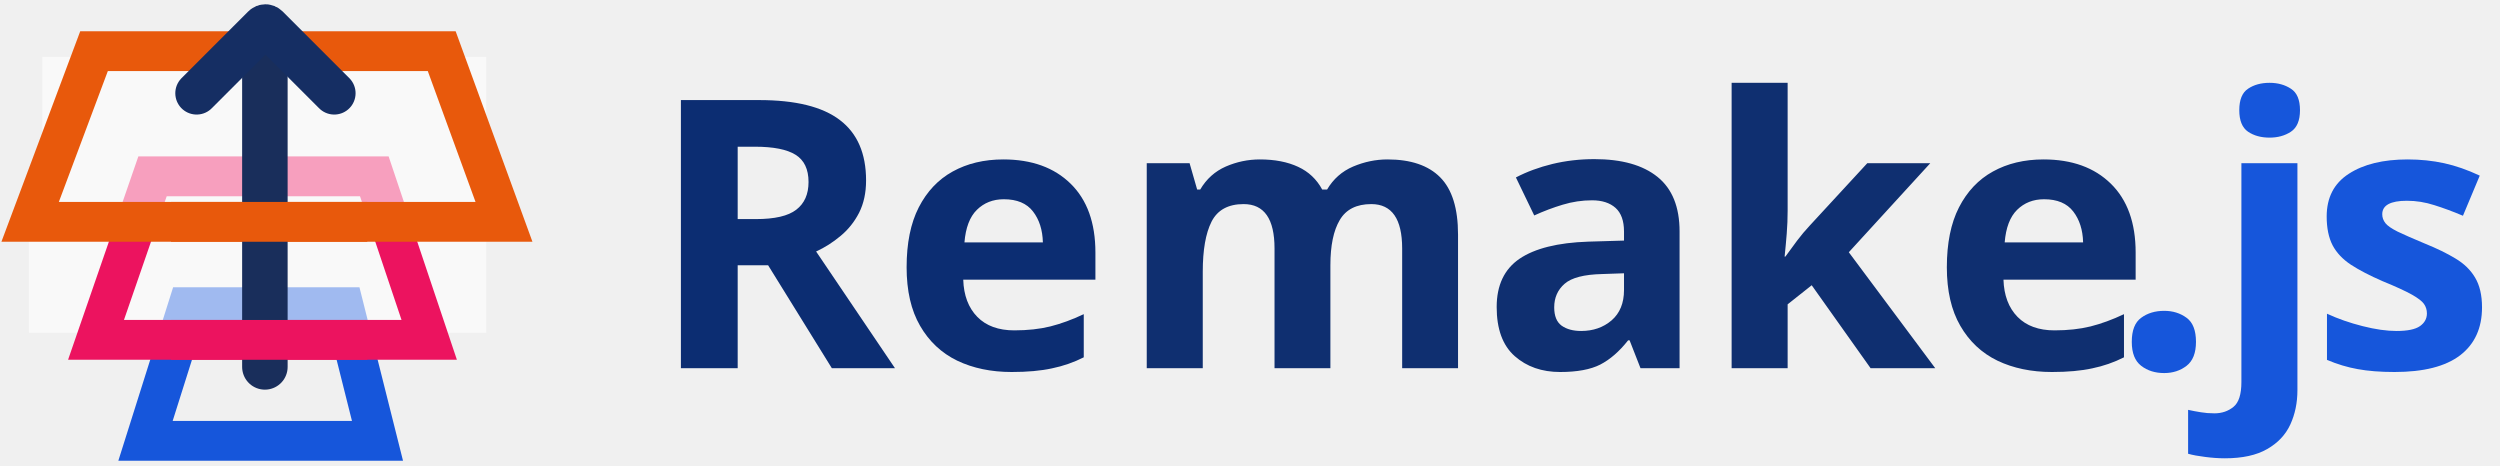
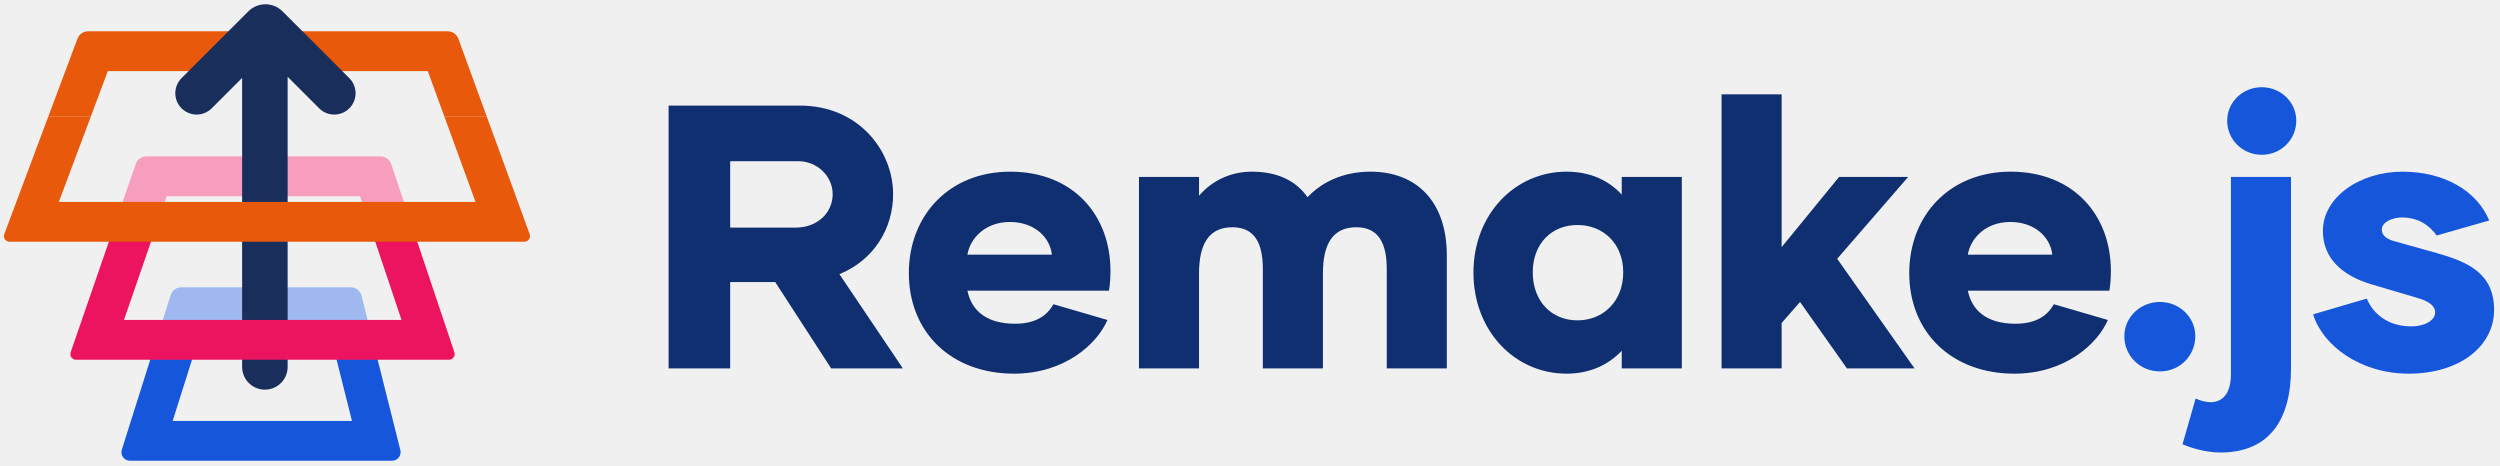
<svg xmlns="http://www.w3.org/2000/svg" width="258px" height="48px" viewBox="0 0 258 48" version="1.1">
  <defs />
  <g id="Page-1" stroke="none" stroke-width="1" fill="none" fill-rule="evenodd">
-     <g id="Desktop-HD" transform="translate(-443, -44)">
-       <g id="logo" transform="translate(443, 44)">
-         <path d="M19.372,31.7 L15.015,45.495 L38.957,45.495 L35.493,31.7 L19.372,31.7 Z" id="Rectangle-Copy-15" stroke="#1656DB" stroke-width="4.109" />
-         <rect id="Rectangle-3-Copy" fill="#FFFFFF" opacity="0.59" x="2.985" y="22.014" width="47.197" height="12.328" />
-         <path d="M15.741,18.198 L9.909,35.072 L44.294,35.072 L38.629,18.198 L15.741,18.198 Z" id="Rectangle-Copy-16" stroke="#EC135F" stroke-width="4.109" />
-         <rect id="Rectangle-3" fill="#FFFFFF" opacity="0.59" x="4.364" y="5.87" width="45.818" height="17.611" />
-         <path d="M9.703,5.283 L3.11,22.894 L52.011,22.894 L45.586,5.283 L9.703,5.283 Z" id="Rectangle-Copy-17" stroke="#E8590C" stroke-width="4.109" />
-         <text id="Remake.js" font-family="Gilmer-Heavy, Gilmer" font-size="38.744" font-weight="600" letter-spacing="-0.545">
-           <tspan x="66.787" y="38" fill="#0C2D72">Re</tspan>
-           <tspan x="115.328" y="38" fill="#0F2F70">make</tspan>
-           <tspan x="217.795" y="38" fill="#1656DB">.j</tspan>
-           <tspan x="238.362" y="38" fill="#1656DB">s</tspan>
-         </text>
-         <path d="M27.336,37.864 L27.336,3.816" id="Path-2-Copy-12" stroke="#192E5B" stroke-width="4.696" stroke-linecap="round" />
-         <path d="M20.292,9.621 L27.185,2.728 C27.3,2.613 27.486,2.613 27.6,2.728 L34.494,9.621" id="Path-3-Copy-4" stroke="#152E63" stroke-width="4.403" stroke-linecap="round" />
-         <rect id="Rectangle-4-Copy" fill="#EC135F" x="17.65" y="33.021" width="20.253" height="4.109" />
-         <rect id="Rectangle-4" fill="#E8590C" x="17.65" y="20.84" width="20.253" height="4.109" />
+     <g id="Desktop-HD" transform="translate(-443, -45)">
+       <g id="Group" transform="translate(443, 45)">
+         <path d="M85.776,38.02 L80.003,29.108 L75.354,29.108 L75.354,38.02 L69,38.02 L69,10.898 L82.561,10.898 C88.605,10.898 92.169,15.548 92.169,20.042 C92.169,23.529 90.232,26.822 86.629,28.295 L93.177,38.02 L85.776,38.02 Z M75.354,16.633 L75.354,23.49 L82.096,23.49 C84.382,23.49 85.931,21.941 85.931,20.042 C85.931,18.182 84.343,16.633 82.367,16.633 L75.354,16.633 Z M104.642,38.562 C98.21,38.562 93.793,34.339 93.793,28.178 C93.793,22.251 97.939,17.717 104.254,17.717 C110.802,17.717 114.599,22.251 114.599,27.946 C114.599,28.643 114.56,29.341 114.444,29.999 L99.838,29.999 C100.225,31.859 101.581,33.409 104.758,33.409 C106.85,33.409 108.051,32.595 108.71,31.394 L114.289,33.022 C113.243,35.462 109.911,38.562 104.642,38.562 Z M99.838,26.28 L108.555,26.28 C108.361,24.498 106.773,22.909 104.216,22.909 C101.658,22.909 100.109,24.614 99.838,26.28 Z M141.446,17.717 C146.134,17.717 149.311,20.74 149.311,26.357 L149.311,38.02 L143.112,38.02 L143.112,27.752 C143.112,25.156 142.298,23.452 139.974,23.452 C137.533,23.452 136.525,25.195 136.525,28.217 L136.525,38.02 L130.326,38.02 L130.326,27.752 C130.326,25.156 129.513,23.452 127.188,23.452 C124.747,23.452 123.74,25.195 123.74,28.217 L123.74,38.02 L117.541,38.02 L117.541,18.26 L123.74,18.26 L123.74,20.197 C124.98,18.764 126.839,17.717 129.203,17.717 C131.876,17.717 133.775,18.686 134.937,20.352 C136.293,18.919 138.424,17.717 141.446,17.717 Z M161.667,38.562 C156.321,38.562 152.059,34.145 152.059,28.14 C152.059,22.134 156.321,17.717 161.667,17.717 C164.108,17.717 166.007,18.609 167.363,20.081 L167.363,18.26 L173.562,18.26 L173.562,38.02 L167.363,38.02 L167.363,36.199 C166.007,37.632 164.108,38.562 161.667,38.562 Z M162.791,33.06 C165.464,33.06 167.518,31.084 167.518,28.101 C167.518,25.156 165.464,23.219 162.791,23.219 C160.118,23.219 158.18,25.156 158.18,28.101 C158.18,31.084 160.118,33.06 162.791,33.06 Z M190.607,38.02 L185.763,31.162 L183.865,33.331 L183.865,38.02 L177.666,38.02 L177.666,9.736 L183.865,9.736 L183.865,25.505 L189.793,18.26 L196.922,18.26 L189.599,26.706 L197.581,38.02 L190.607,38.02 Z M207.883,38.562 C201.452,38.562 197.035,34.339 197.035,28.178 C197.035,22.251 201.181,17.717 207.496,17.717 C214.044,17.717 217.841,22.251 217.841,27.946 C217.841,28.643 217.802,29.341 217.686,29.999 L203.079,29.999 C203.467,31.859 204.823,33.409 208,33.409 C210.092,33.409 211.293,32.595 211.952,31.394 L217.531,33.022 C216.485,35.462 213.153,38.562 207.883,38.562 Z M203.079,26.28 L211.797,26.28 C211.603,24.498 210.014,22.909 207.457,22.909 C204.9,22.909 203.35,24.614 203.079,26.28 Z" id="Remake.js" fill="#0F2F70" />
+         <path d="M233.41,15.974 C231.434,15.974 229.845,14.424 229.845,12.448 C229.845,10.55 231.434,9 233.41,9 C235.386,9 236.974,10.55 236.974,12.448 C236.974,14.424 235.386,15.974 233.41,15.974 Z M230.233,38.601 L230.233,18.26 L236.432,18.26 L236.432,38.02 C236.432,43.328 234.185,46.698 229.148,46.698 C227.792,46.698 226.32,46.311 225.235,45.846 L226.591,41.119 C226.94,41.313 227.637,41.507 228.102,41.507 C229.574,41.507 230.233,40.344 230.233,38.601 Z M248.595,38.562 C243.519,38.562 239.684,35.617 238.715,32.44 L244.255,30.813 C244.914,32.44 246.503,33.68 248.827,33.68 C250.377,33.68 251.307,32.983 251.307,32.247 C251.307,31.549 250.648,31.084 249.447,30.736 L244.72,29.341 C241.737,28.45 239.722,26.667 239.722,23.839 C239.722,20.352 243.519,17.717 247.936,17.717 C252.198,17.717 255.607,19.655 256.886,22.754 L251.462,24.304 C250.726,23.258 249.563,22.444 247.897,22.444 C246.813,22.444 245.805,22.948 245.805,23.684 C245.805,24.188 246.115,24.575 246.929,24.846 L251.501,26.125 C254.639,27.016 257.39,28.178 257.39,31.975 C257.39,35.772 253.786,38.562 248.595,38.562 Z M222.913,38.33 C220.86,38.33 219.233,36.741 219.233,34.688 C219.233,32.75 220.86,31.162 222.913,31.162 C224.928,31.162 226.555,32.75 226.555,34.688 C226.555,36.741 224.928,38.33 222.913,38.33 Z" id="Combined-Shape" fill="#1656DB" />
+         <g id="Group-Copy" fill-rule="nonzero">
+           <path d="M45.849,12 L44.148,7.338 L11.128,7.338 L9.383,12 L4.995,12 L7.993,3.991 C8.165,3.533 8.603,3.229 9.093,3.229 L46.202,3.229 C46.695,3.229 47.136,3.537 47.305,4 L50.224,12 L45.849,12 Z" id="Combined-Shape" fill="#E8590C" />
+           <path d="M34.454,36 L33.89,33.755 L20.878,33.755 L20.169,36 L15.859,36 L17.607,30.466 C17.761,29.977 18.215,29.645 18.727,29.645 L36.179,29.645 C36.718,29.645 37.187,30.011 37.318,30.533 L38.691,36 L34.454,36 Z" id="Combined-Shape" fill="#9FB9F0" />
+           <path d="M19.853,37 L17.819,43.441 L36.323,43.441 L34.705,37 L38.942,37 L41.317,46.455 C41.435,46.927 41.149,47.405 40.677,47.523 C40.607,47.541 40.535,47.55 40.463,47.55 L13.413,47.55 C12.927,47.55 12.532,47.156 12.532,46.669 C12.532,46.579 12.546,46.49 12.573,46.404 L15.543,37 L19.853,37 Z" id="Combined-Shape" fill="#1656DB" />
+           <path d="M37.738,22 L37.152,20.253 L17.205,20.253 L16.601,22 L12.253,22 L14.004,16.934 C14.168,16.461 14.613,16.143 15.114,16.143 L39.263,16.143 C39.767,16.143 40.215,16.466 40.376,16.944 L42.073,22 L37.738,22 Z" id="Combined-Shape" fill="#F79DBD" />
+           <path d="M24.988,8.038 L21.849,11.178 C20.989,12.037 19.595,12.037 18.735,11.178 C17.876,10.318 17.876,8.924 18.735,8.065 L25.629,1.171 C26.603,0.197 28.183,0.197 29.157,1.171 L36.051,8.065 C36.91,8.924 36.91,10.318 36.051,11.178 C35.191,12.037 33.797,12.037 32.937,11.178 L29.684,7.925 L29.684,37.864 C29.684,39.161 28.633,40.212 27.336,40.212 C26.039,40.212 24.988,39.161 24.988,37.864 L24.988,8.038 Z" id="Combined-Shape" fill="#192E5B" />
+           <path d="M16.255,23 L12.793,33.017 L41.437,33.017 L38.074,23 L42.409,23 L46.892,36.353 C46.995,36.66 46.829,36.993 46.522,37.096 C46.462,37.116 46.399,37.127 46.335,37.127 L7.849,37.127 C7.525,37.127 7.262,36.864 7.262,36.54 C7.262,36.474 7.273,36.41 7.294,36.348 L11.908,23 L16.255,23 Z" id="Combined-Shape" fill="#EC135F" />
+           <path d="M9.383,12 L6.073,20.84 L49.075,20.84 L45.849,12 L50.224,12 L54.661,24.161 C54.772,24.465 54.615,24.802 54.31,24.913 C54.246,24.937 54.178,24.949 54.109,24.949 L0.993,24.949 C0.669,24.949 0.406,24.686 0.406,24.362 C0.406,24.292 0.419,24.222 0.443,24.156 L4.995,12 L9.383,12 Z" id="Combined-Shape" fill="#E8590C" />
+         </g>
      </g>
    </g>
  </g>
</svg>
